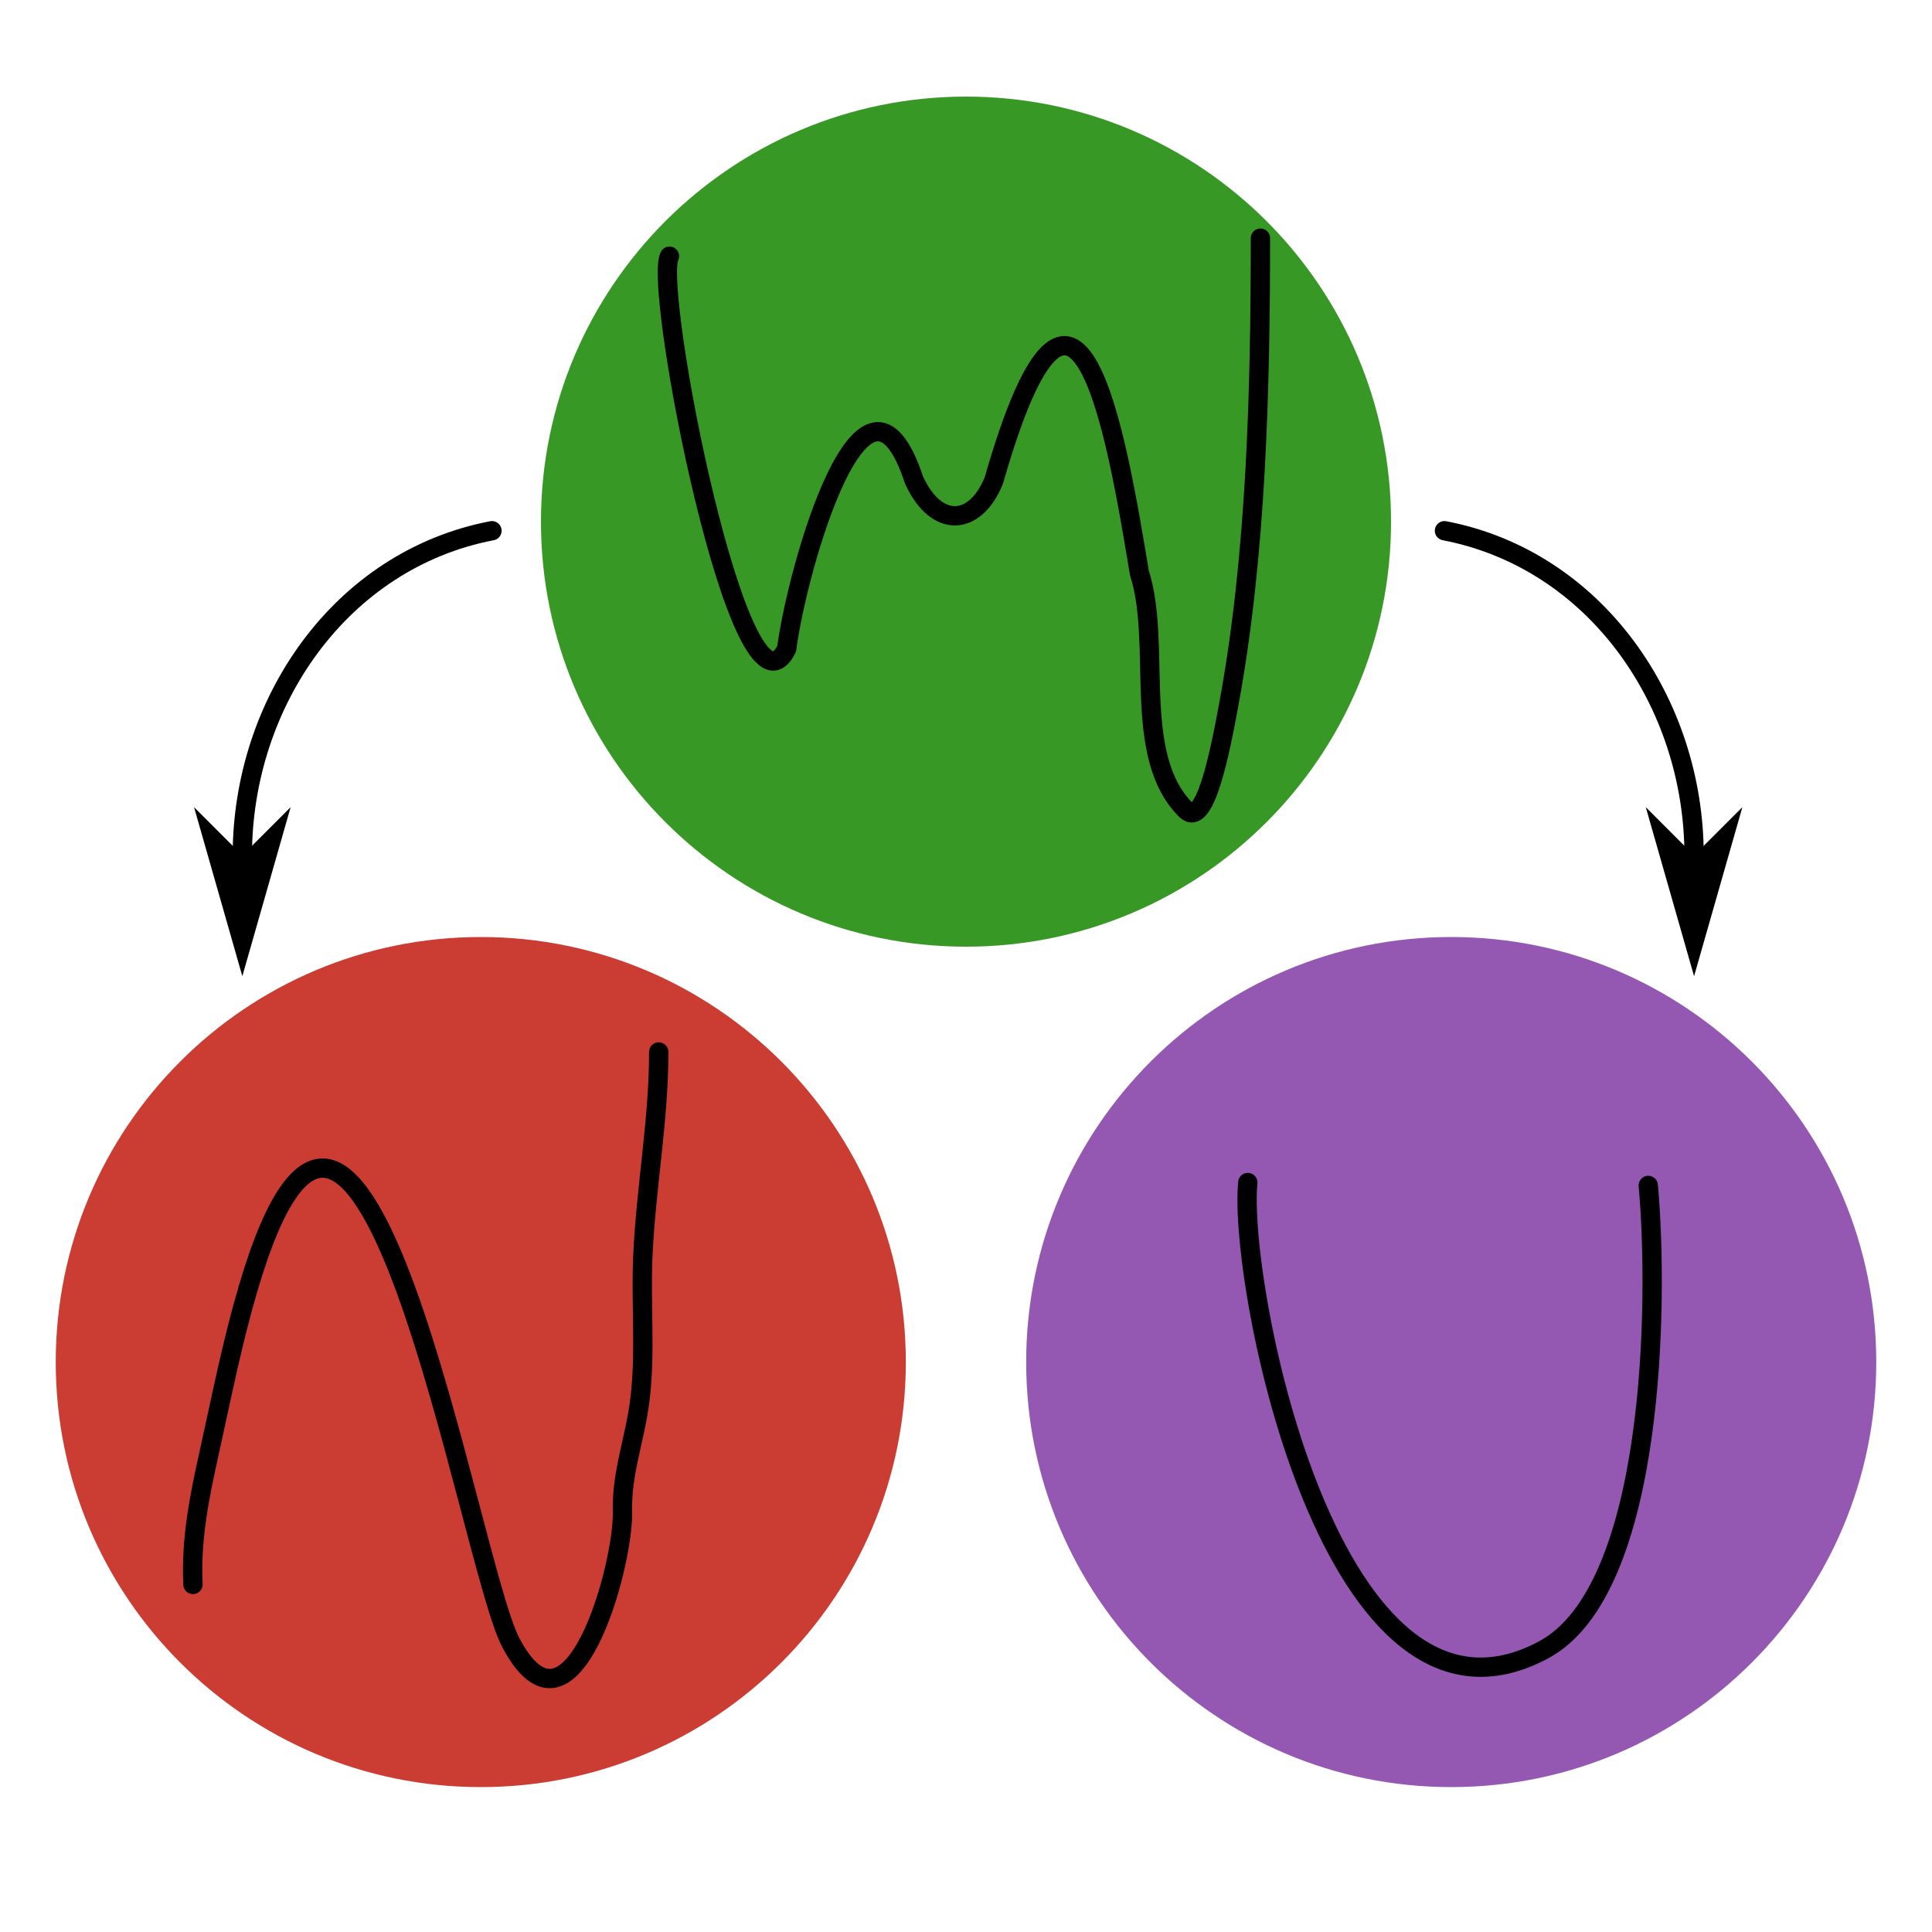
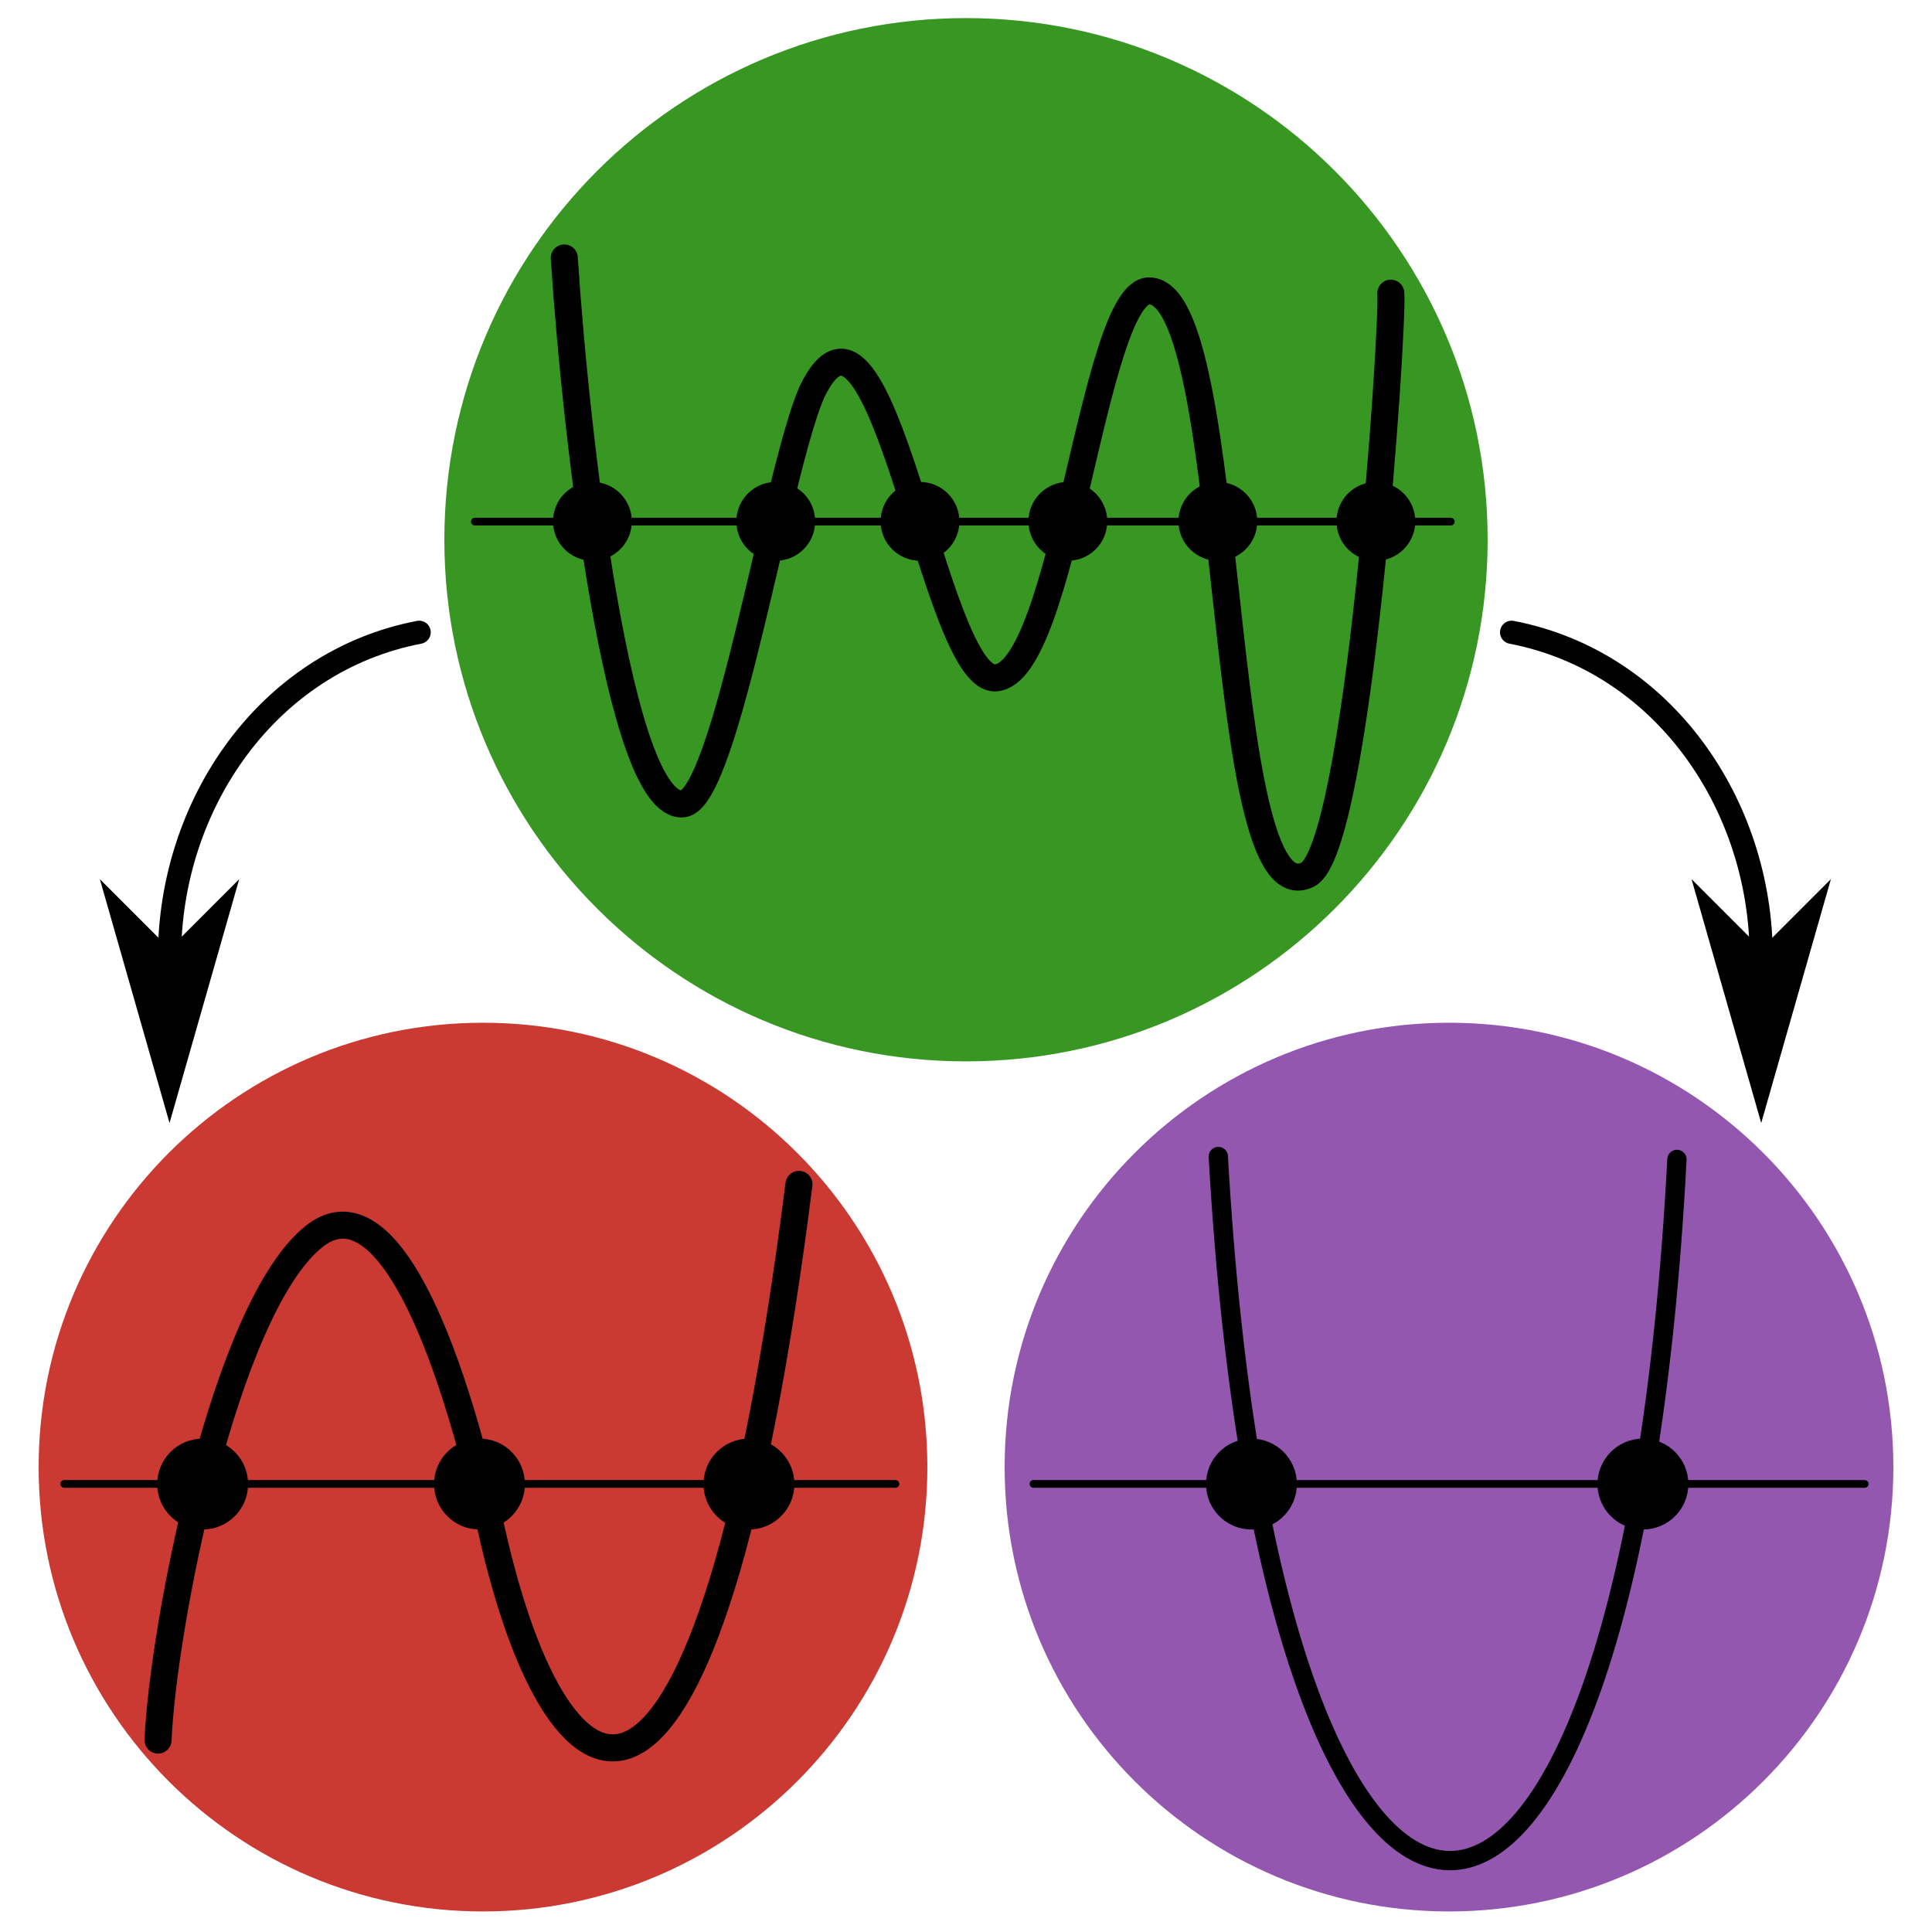
- <svg xmlns="http://www.w3.org/2000/svg" width="500pt" height="500pt" viewBox="0 0 500 500" version="1.1" id="svg15">
+ <svg xmlns="http://www.w3.org/2000/svg" id="svg15" version="1.1" viewBox="0 0 500 500" height="500pt" width="500pt">
  <defs id="defs19">
-     <marker style="overflow:visible" id="Arrow1L" refX="0" refY="0" orient="auto-start-reverse" markerWidth="8.75" markerHeight="5" viewBox="0 0 8.75 5" preserveAspectRatio="xMidYMid">
-       <path style="fill:context-stroke;fill-rule:evenodd;stroke:none" d="M 0,0 5,-5 -12.5,0 5,5 Z" id="arrow1L" transform="scale(-0.5)" />
+     <marker style="overflow:visible" refX="0" refY="0" orient="auto-start-reverse" markerWidth="8.75" markerHeight="5" viewBox="0 0 8.75 5" preserveAspectRatio="xMidYMid" id="Arrow1L1384482487908224">
+       <path style="fill:#000000;fill-rule:evenodd;stroke:#000000" d="M 0,0 5,-5 -12.5,0 5,5 Z" id="path51375" transform="scale(-0.5)" />
+     </marker>
+     <marker style="overflow:visible" refX="0" refY="0" orient="auto-start-reverse" markerWidth="8.75" markerHeight="5" viewBox="0 0 8.75 5" preserveAspectRatio="xMidYMid" id="Arrow1L1384482453364438">
+       <path style="fill:#000000;fill-rule:evenodd;stroke:#000000" d="M 0,0 5,-5 -12.5,0 5,5 Z" id="path51378" transform="scale(-0.5)" />
    </marker>
  </defs>
  <g id="surface763305">
-     <path style=" stroke:none;fill-rule:nonzero;fill:rgb(79.6%,23.5%,20%);fill-opacity:1;" d="M 234.426 352.5 C 234.426 413.25 185.176 462.5 124.426 462.5 C 63.676 462.5 14.426 413.25 14.426 352.5 C 14.426 291.75 63.676 242.5 124.426 242.5 C 185.176 242.5 234.426 291.75 234.426 352.5 " id="path2" />
-     <path style=" stroke:none;fill-rule:nonzero;fill:rgb(22%,59.6%,14.9%);fill-opacity:1;" d="M 360 135 C 360 195.75 310.75 245 250 245 C 189.25 245 140 195.75 140 135 C 140 74.25 189.25 25 250 25 C 310.75 25 360 74.25 360 135 " id="path6" />
-     <path style=" stroke:none;fill-rule:nonzero;fill:rgb(58.4%,34.5%,69.8%);fill-opacity:1;" d="M 485.574 352.5 C 485.574 413.25 436.324 462.5 375.574 462.5 C 314.824 462.5 265.574 413.25 265.574 352.5 C 265.574 291.75 314.824 242.5 375.574 242.5 C 436.324 242.5 485.574 291.75 485.574 352.5 " id="path8" />
-     <path style="fill:none;stroke:#000000;stroke-width:5;stroke-linecap:round;stroke-dasharray:none" d="m 173.26,66.305 c -4.36,8.29 18.529,125.206 30.321,101.624 2.799,-21.158 20.233,-82.357 32.986,-43.648 5.836,12.686 15.918,11.85 20.658,0 21.395,-74.695 31.777,-11.253 37.651,23.99 5.934,18.337 -2.173,47.139 11.995,61.307 4.956,4.956 8.84,-14.633 11.329,-28.321 6.963,-38.298 7.997,-80.779 7.997,-119.616" id="path28636" />
-     <path style="fill:none;stroke:#000000;stroke-width:5;stroke-linecap:round;stroke-dasharray:none" d="m 49.942,410.05 c -0.585,-11.484 1.66,-22.678 4.131,-33.795 3.213,-14.459 5.945,-28.551 10.139,-42.807 29.4,-99.959 57.047,70.877 67.966,91.623 15.662,29.757 29.245,-19.905 28.914,-33.795 -0.244,-10.248 3.23,-18.705 4.506,-28.914 1.507,-12.053 0.247,-24.698 0.751,-36.799 0.747,-17.929 4.131,-35.34 4.131,-53.322" id="path36728" />
-     <path style="fill:none;stroke:#000000;stroke-width:5;stroke-linecap:round;stroke-dasharray:none" d="m 322.933,306.036 c -2.601,26.386 21.696,150.477 76.603,120.912 28.964,-15.596 29.721,-90.63 27.036,-120.161" id="path36732" />
-     <path style="fill:none;stroke:#000000;stroke-width:5;stroke-linecap:round;stroke-dasharray:none;marker-end:url(#Arrow1L)" d="m 127.315,137.35 c -39.26,7.547 -64.598,44.606 -64.598,84.041" id="path41102" />
-     <path style="fill:none;stroke:#000000;stroke-width:5;stroke-linecap:round;stroke-dasharray:none;marker-end:url(#Arrow1L)" d="m 373.827,137.35 c 39.26,7.547 64.598,44.606 64.598,84.041" id="path42103" />
+     <path style="fill:#ca3a33;fill-opacity:1;fill-rule:nonzero;stroke:none;stroke-width:1.045" d="m 240,379.683 c 0,63.511 -51.489,115 -115,115 -63.511,0 -115,-51.489 -115,-115 0,-63.511 51.489,-115 115,-115 63.511,0 115,51.489 115,115" id="path2" />
+     <path style="fill:#389723;fill-opacity:1;fill-rule:nonzero;stroke:none;stroke-width:1.227" d="m 385,139.683 c 0,74.557 -60.443,135 -135,135 -74.557,0 -135,-60.443 -135,-135 0,-74.557 60.443,-135 135,-135 74.557,0 135,60.443 135,135" id="path6" />
+     <path style="fill:#9457b0;fill-opacity:1;fill-rule:nonzero;stroke:none;stroke-width:1.045" d="m 490,379.683 c 0,63.511 -51.489,115 -115,115 -63.511,0 -115,-51.489 -115,-115 0,-63.511 51.489,-115 115,-115 63.511,0 115,51.489 115,115" id="path8" />
+     <path style="fill:none;stroke:#000000;stroke-width:7;stroke-linecap:round;stroke-dasharray:none" d="M 40.903,450.33 C 42.096,421.608 58.061,338.401 81.319,319.969 c 16.176,-12.82 32.819,17.736 45.865,75.961 17.705,79.019 56.066,96.179 79.585,-89.419" id="path36728" />
+     <path style="fill:none;stroke:#000000;stroke-width:5;stroke-linecap:round;stroke-dasharray:none" d="m 315.298,299.309 c 13.587,241.264 105.95,244.387 118.691,0.751" id="path36732" />
+     <path style="fill:none;stroke:#000000;stroke-width:6;stroke-linecap:round;stroke-miterlimit:4;stroke-dasharray:none;marker-end:url(#Arrow1L1384482453364438)" d="m 108.473,163.635 c -39.26,7.547 -64.598,44.606 -64.598,84.041" id="path41102" />
+     <path style="fill:#000000;stroke:#000000;stroke-width:2;stroke-linecap:round;stroke-miterlimit:1.8;stroke-dasharray:none" d="M 16.622,384.035 H 231.735" id="path3134" />
+     <circle style="fill:#000000;stroke:#000000;stroke-width:1.539;stroke-linecap:round;stroke-miterlimit:1.8" id="path3192" cx="52.445" cy="384.075" r="10.992" />
+     <path style="fill:none;stroke:#000000;stroke-width:7;stroke-linecap:round;stroke-miterlimit:1.8;stroke-dasharray:none" d="m 146.036,66.761 c 3.062,47.133 14.187,142.656 30.7,141.273 11.151,-0.934 24.403,-86.308 33.425,-106.681 18.118,-37.334 31.446,74.758 47.418,74.076 17.886,-0.764 25.323,-100.376 39.87,-100.146 23.045,0.363 16.547,163.185 40.978,151.069 13.215,-6.554 22.238,-141.765 21.512,-150.476" id="path4981" />
+     <path style="fill:#000000;stroke:#000000;stroke-width:2;stroke-linecap:round;stroke-miterlimit:1.8;stroke-dasharray:none" d="M 267.462,384.035 H 482.575" id="path21307" />
+     <circle style="fill:#000000;stroke:#000000;stroke-width:1.539;stroke-linecap:round;stroke-miterlimit:1.8" id="circle21311" cx="124.09" cy="384.075" r="10.992" />
+     <circle style="fill:#000000;stroke:#000000;stroke-width:1.539;stroke-linecap:round;stroke-miterlimit:1.8" id="circle21313" cx="193.826" cy="384.075" r="10.992" />
+     <circle style="fill:#000000;stroke:#000000;stroke-width:1.539;stroke-linecap:round;stroke-miterlimit:1.8" id="circle21315" cx="323.873" cy="384.075" r="10.992" />
+     <circle style="fill:#000000;stroke:#000000;stroke-width:1.539;stroke-linecap:round;stroke-miterlimit:1.8" id="circle21317" cx="425.191" cy="384.075" r="10.992" />
+     <path style="fill:#000000;stroke:#000000;stroke-width:2;stroke-linecap:round;stroke-miterlimit:1.8;stroke-dasharray:none" d="M 122.882,134.993 H 375.461" id="path21319" />
+     <circle style="fill:#000000;stroke:#000000;stroke-width:1.335;stroke-linecap:round;stroke-miterlimit:1.8" id="circle22797" cx="153.314" cy="134.928" r="9.532" />
+     <circle style="fill:#000000;stroke:#000000;stroke-width:1.335;stroke-linecap:round;stroke-miterlimit:1.8" id="circle28016" cx="200.769" cy="134.928" r="9.532" />
+     <circle style="fill:#000000;stroke:#000000;stroke-width:1.335;stroke-linecap:round;stroke-miterlimit:1.8" id="circle28018" cx="238.095" cy="134.928" r="9.532" />
+     <circle style="fill:#000000;stroke:#000000;stroke-width:1.335;stroke-linecap:round;stroke-miterlimit:1.8" id="circle28020" cx="276.358" cy="134.928" r="9.532" />
+     <circle style="fill:#000000;stroke:#000000;stroke-width:1.335;stroke-linecap:round;stroke-miterlimit:1.8" id="circle28022" cx="315.184" cy="134.928" r="9.532" />
+     <circle style="fill:#000000;stroke:#000000;stroke-width:1.335;stroke-linecap:round;stroke-miterlimit:1.8" id="circle28024" cx="356.074" cy="134.928" r="9.532" />
+     <path style="fill:none;stroke:#000000;stroke-width:6;stroke-linecap:round;stroke-miterlimit:4;stroke-dasharray:none;marker-end:url(#Arrow1L1384482487908224)" d="m 391.203,163.635 c 39.26,7.547 64.598,44.606 64.598,84.041" id="path39471" />
  </g>
</svg>
